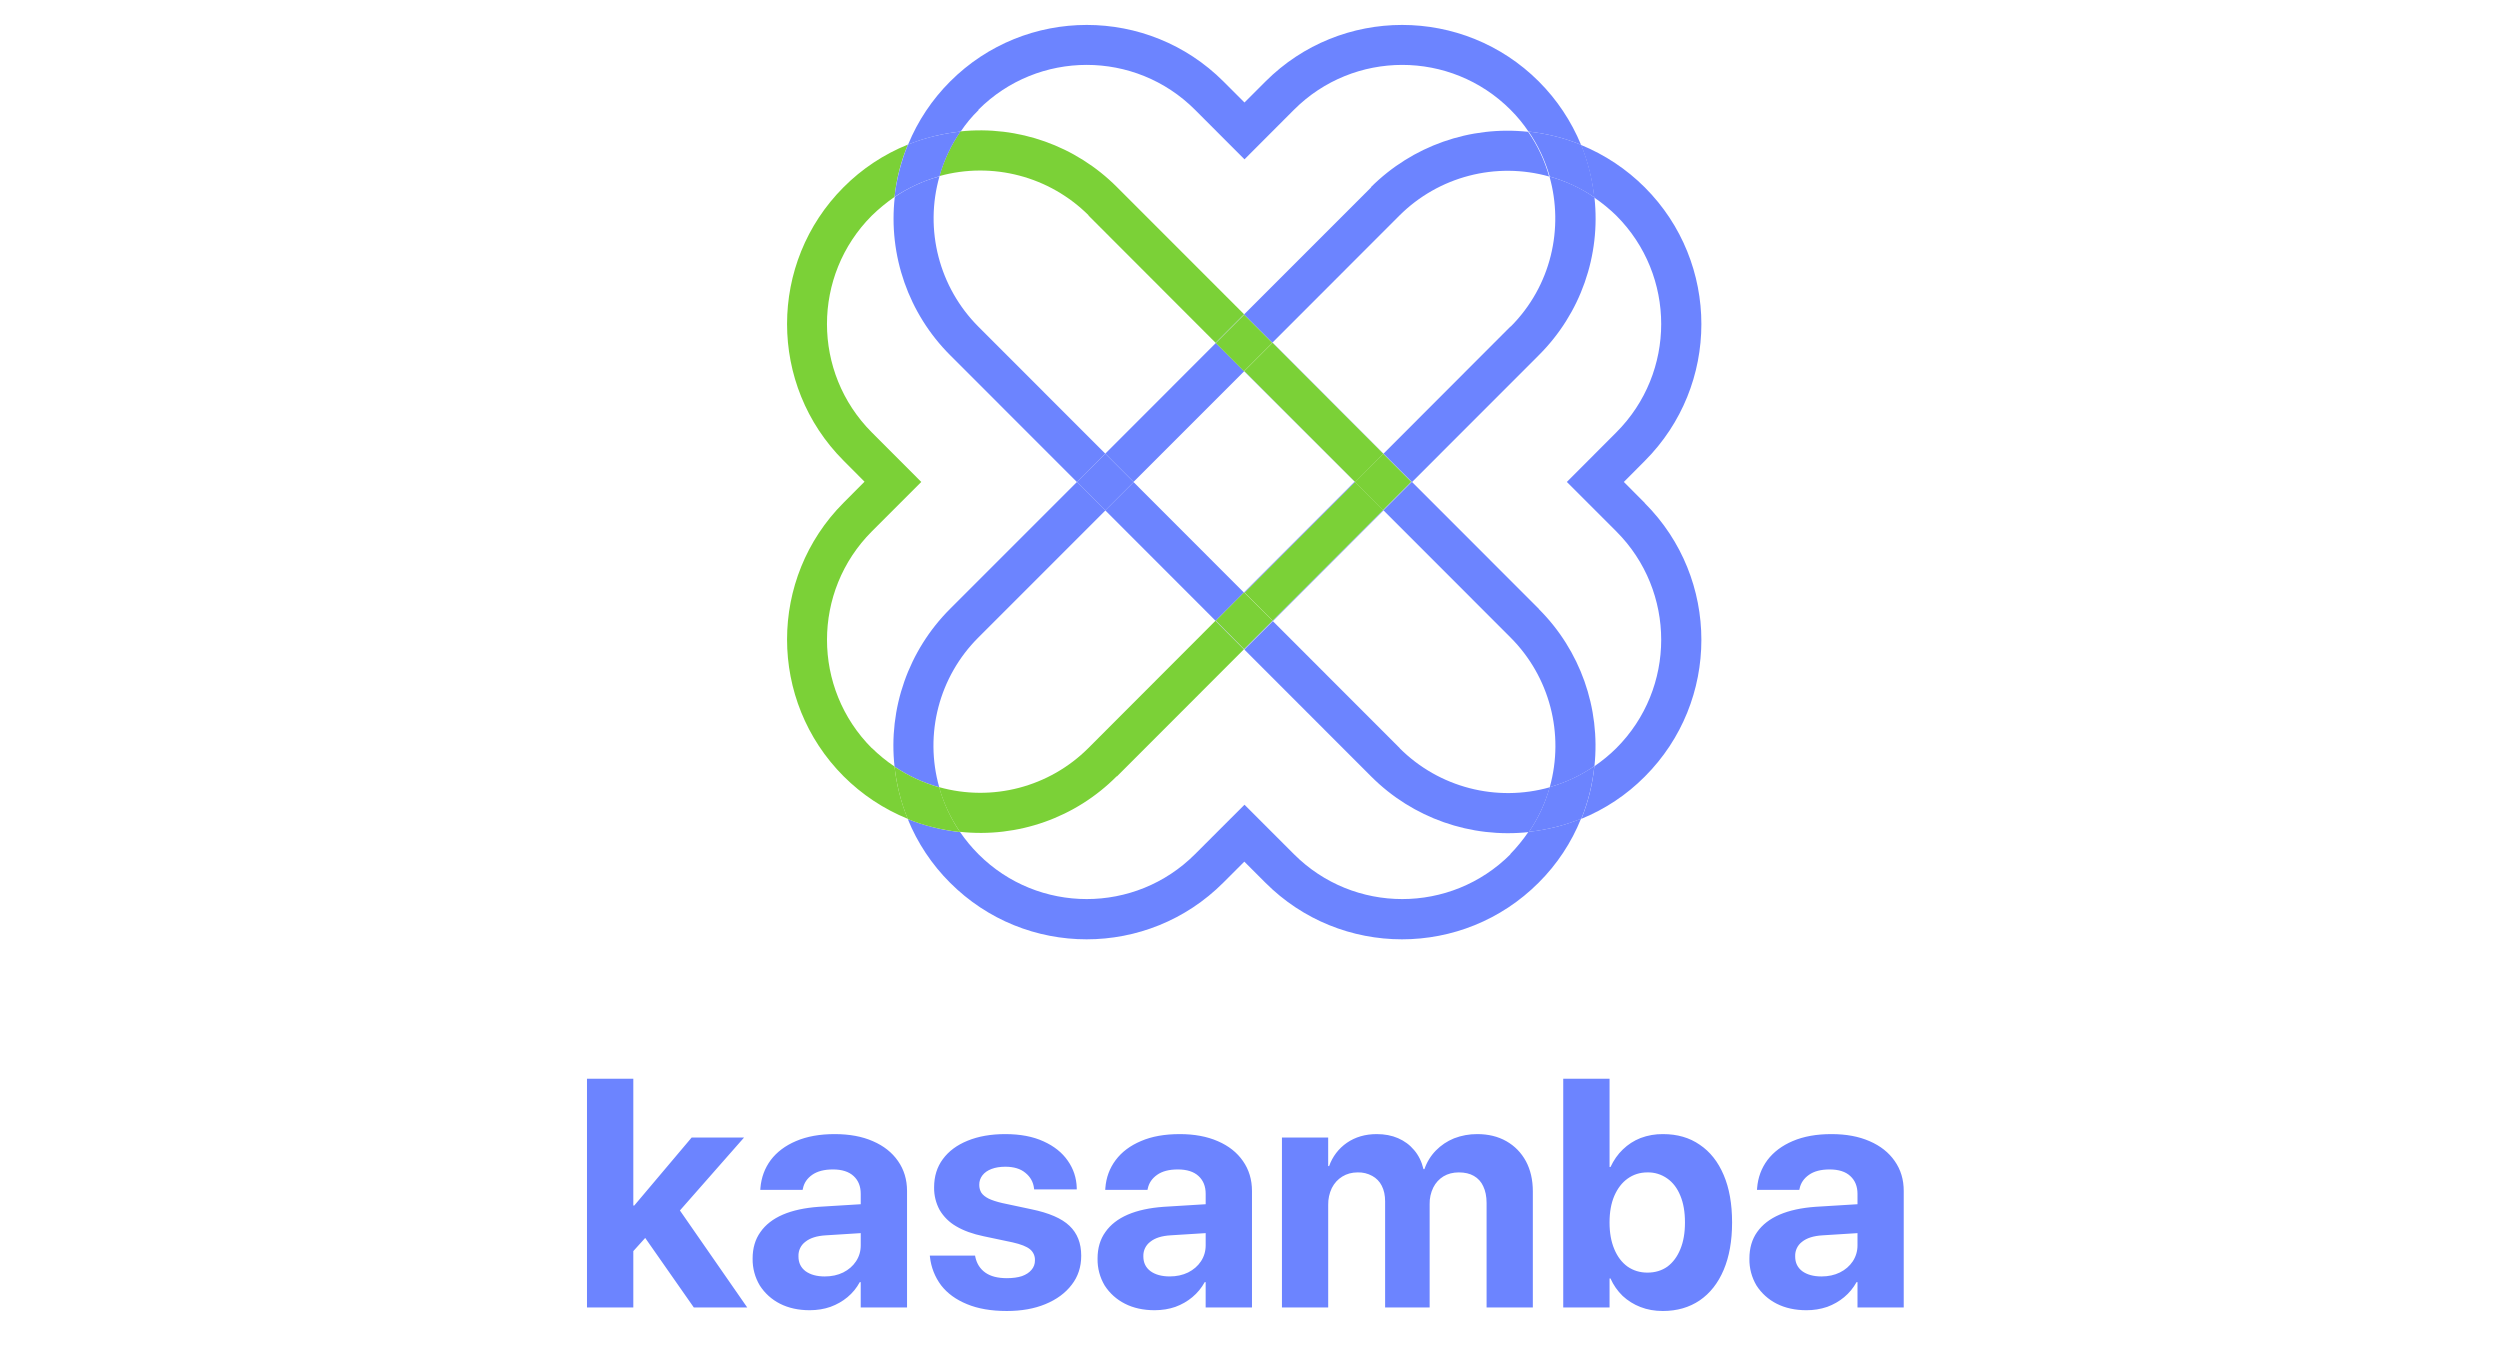
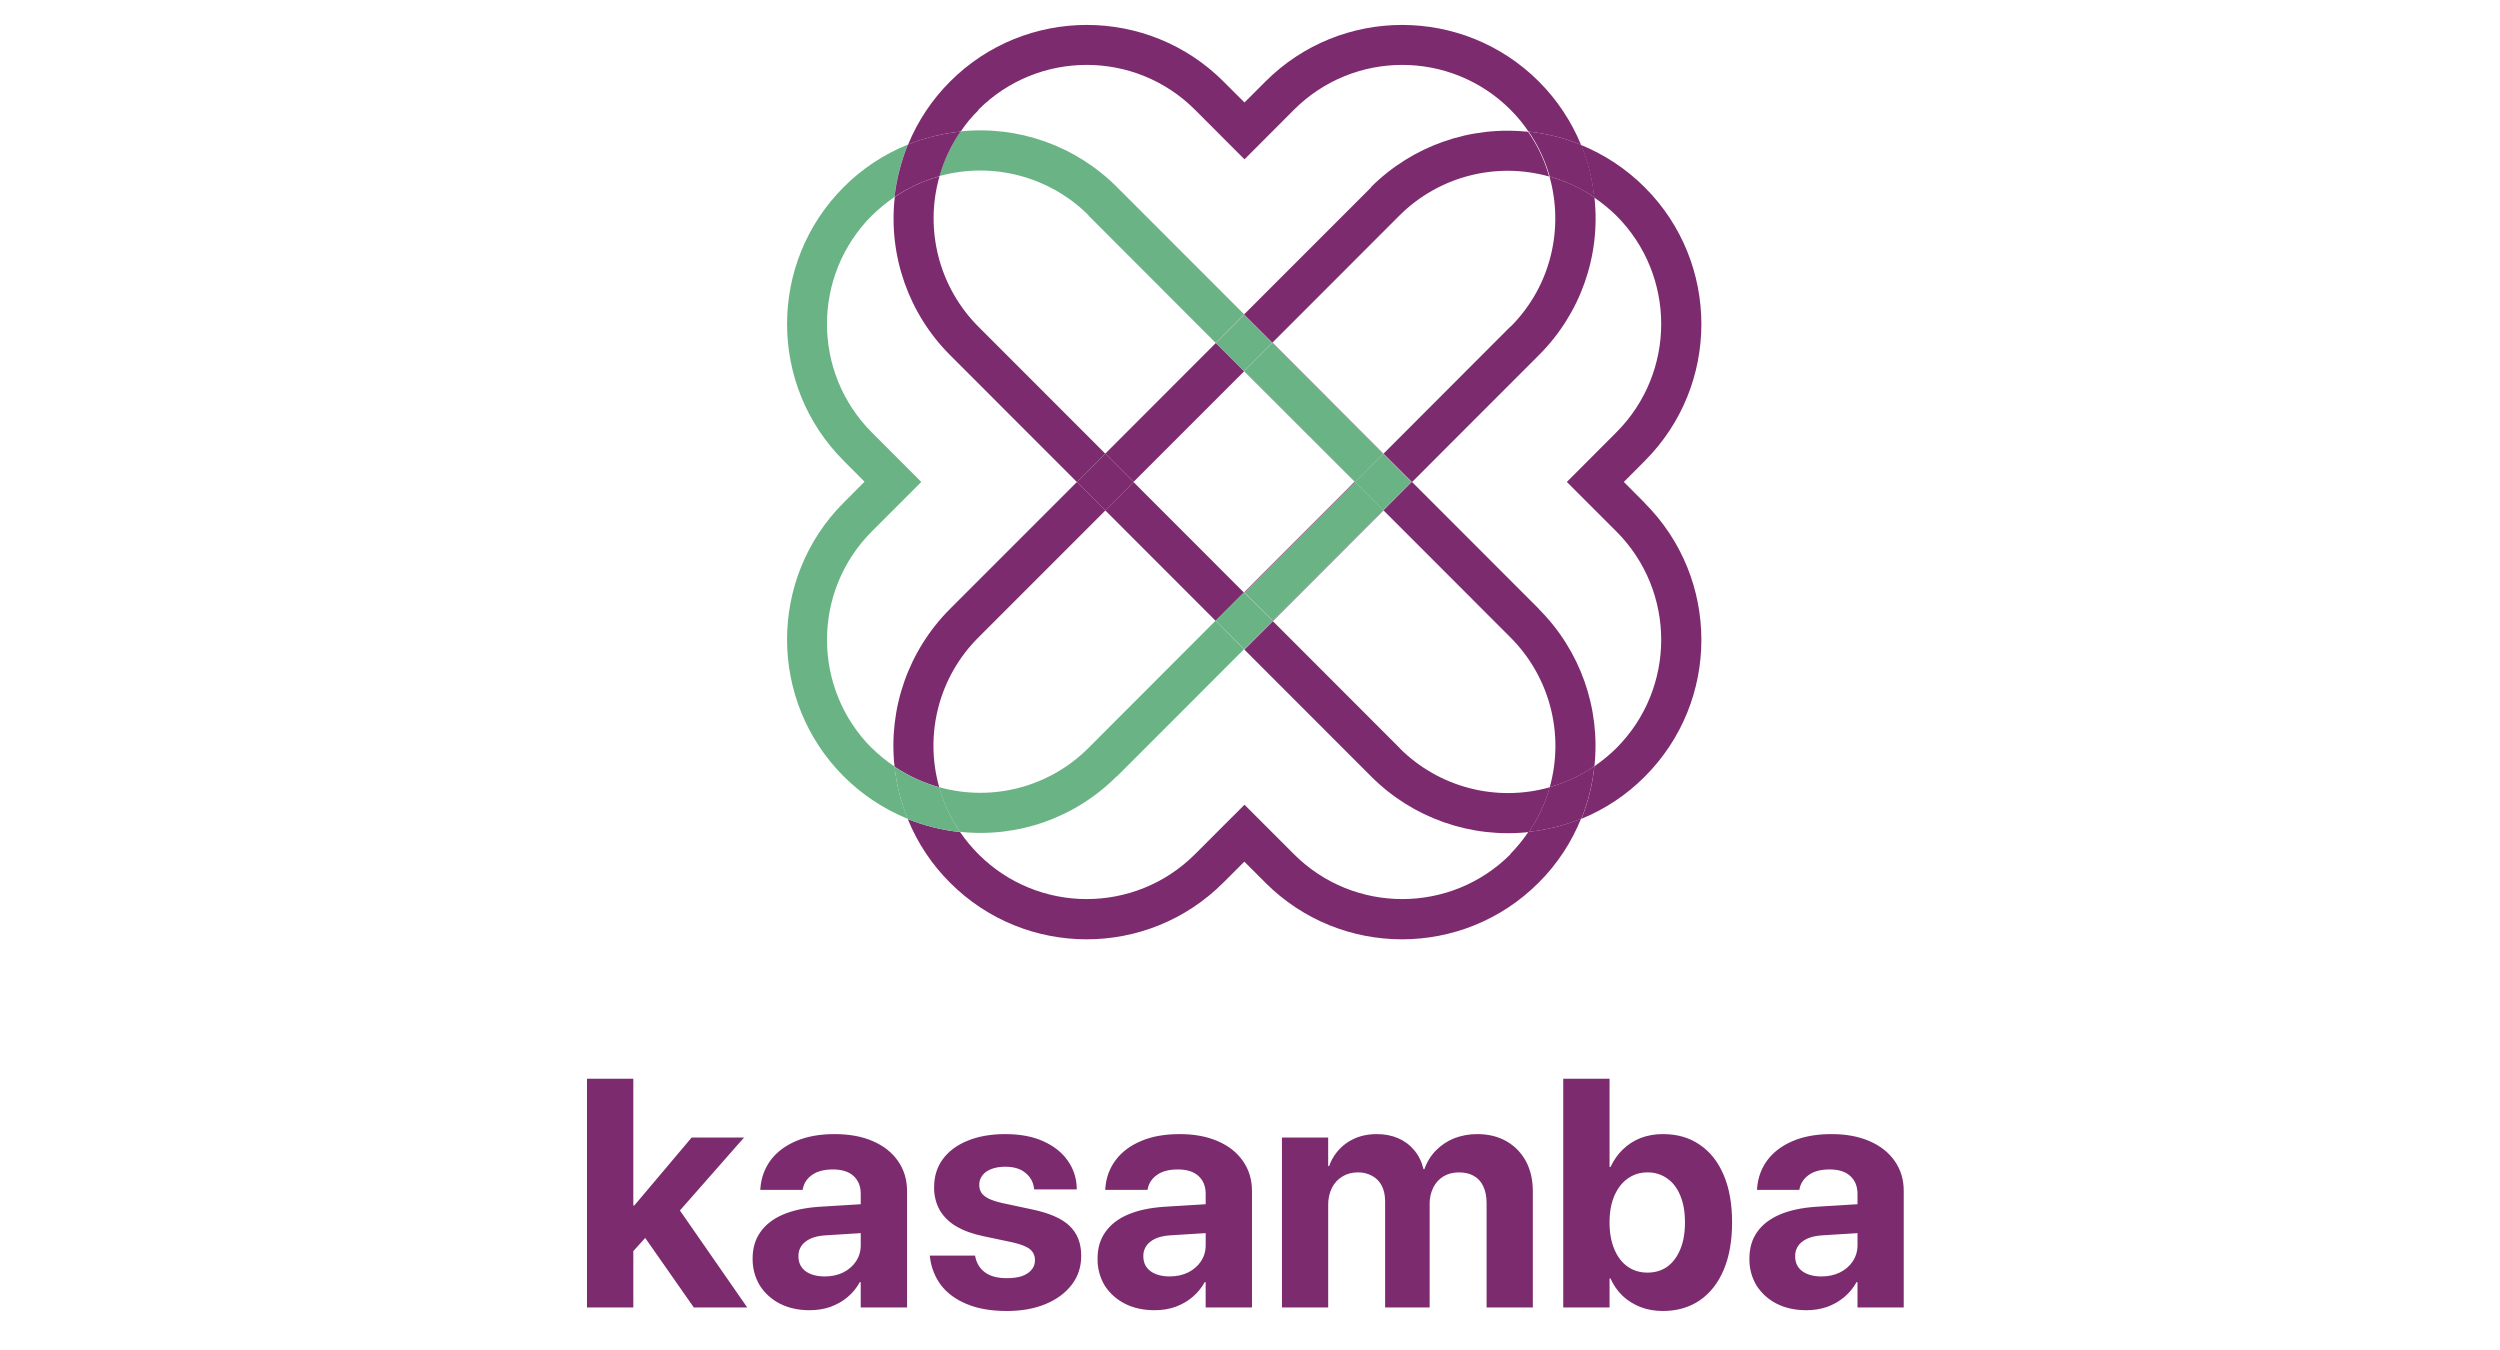
<svg xmlns="http://www.w3.org/2000/svg" width="126" height="68" fill="none" viewBox="0 0 126 68">
-   <path fill="#6c84ff" d="M55.714 25.724h-.008l5.565 5.565.008-.009zm-7.834-7.83 6.4 6.404v-.008l1.426-1.426-6.392-6.396a7.73 7.73 0 0 1-1.964-7.58 7.5 7.5 0 0 0-2.253 1.037 9.73 9.73 0 0 0 2.791 7.977zm21.829 7.804-5.574 5.578.021.021 5.574-5.577zm6.421-9.243-6.4 6.409 1.434 1.434 6.4-6.404a9.72 9.72 0 0 0 2.796-7.947 7.5 7.5 0 0 0-2.266-1.051c.733 2.601.091 5.517-1.963 7.572zM49.31 5.532a7.72 7.72 0 0 1 10.918 0l2.494 2.498 2.494-2.498a7.716 7.716 0 0 1 10.914 0c.35.349.647.715.905 1.098.904.1 1.8.319 2.649.668a9.8 9.8 0 0 0-2.128-3.192c-3.803-3.799-9.975-3.799-13.774 0l-1.06 1.06-1.06-1.06c-3.803-3.799-9.975-3.799-13.774 0a9.7 9.7 0 0 0-2.119 3.179 10 10 0 0 1 2.649-.655c.258-.383.556-.75.904-1.085z" />
-   <path fill="#6c84ff" d="m77.565 30.695-6.4-6.405-1.435 1.434 6.4 6.405a7.73 7.73 0 0 1 1.978 7.542 7.6 7.6 0 0 0 2.252-1.06 9.73 9.73 0 0 0-2.804-7.916zM64.144 17.273l-.009.009 5.59 5.59.005-.008zM49.31 32.129l6.404-6.405-1.434-1.434-6.405 6.405a9.74 9.74 0 0 0-2.79 7.946 7.9 7.9 0 0 0 2.252 1.038 7.7 7.7 0 0 1 1.973-7.55m26.82 10.923a7.716 7.716 0 0 1-10.914 0l-2.494-2.494-2.494 2.494a7.716 7.716 0 0 1-10.914 0 8 8 0 0 1-.926-1.116 10 10 0 0 1-2.636-.654 9.65 9.65 0 0 0 2.128 3.204c3.799 3.808 9.97 3.808 13.774 0l1.06-1.06 1.06 1.06c3.798 3.808 9.97 3.808 13.774 0a9.6 9.6 0 0 0 2.136-3.226 9.6 9.6 0 0 1-2.649.663 8.4 8.4 0 0 1-.922 1.129z" />
-   <path fill="#6c84ff" d="m71.134 24.277-1.421 1.425.017.022 1.434-1.426-1.434-1.434-.008.009zm-16.854.013-.008.008 1.434 1.426h.008zm8.42 5.565.022.021 5.582-5.578-5.582-5.586-.008.008 5.56 5.557z" />
-   <path fill="#7bd137" d="m56.292 39.132 6.4-6.405-1.434-1.438-6.4 6.409a7.7 7.7 0 0 1-7.53 1.973 7.6 7.6 0 0 0 1.051 2.252 9.67 9.67 0 0 0 7.904-2.8zm-12.353-1.425a7.734 7.734 0 0 1 0-10.923l2.493-2.494-2.494-2.498a7.734 7.734 0 0 1 0-10.924 9 9 0 0 1 1.146-.943 9.4 9.4 0 0 1 .676-2.64 9.7 9.7 0 0 0-3.243 2.15c-3.799 3.807-3.799 9.979 0 13.782l1.055 1.06-1.055 1.06c-3.799 3.807-3.799 9.98 0 13.787a9.8 9.8 0 0 0 3.235 2.145 9.7 9.7 0 0 1-.668-2.636 8 8 0 0 1-1.146-.935zM54.857 10.86l6.41 6.418 1.434-1.439-6.41-6.413a9.72 9.72 0 0 0-7.886-2.804 7.8 7.8 0 0 0-1.06 2.252 7.74 7.74 0 0 1 7.52 1.977z" />
-   <path fill="#6c84ff" d="m61.275 31.28-.009.009 1.435 1.438v-.012zM47.35 8.887a7.6 7.6 0 0 1 1.06-2.257c-.91.1-1.792.31-2.65.655a10 10 0 0 0-.676 2.64 7.9 7.9 0 0 1 2.253-1.038z" />
-   <path fill="#7bd137" d="m68.304 24.294-5.573 5.578 1.408 1.408 5.574-5.578z" />
-   <path fill="#7bd137" d="m62.714 18.72.008-.008 5.582 5.586 1.417-1.425-5.586-5.595-1.434 1.434zM47.337 39.68a7.9 7.9 0 0 1-2.253-1.039c.1.896.319 1.792.668 2.64.844.345 1.74.556 2.636.655a7.7 7.7 0 0 1-1.051-2.257" />
-   <path fill="#7bd137" d="m69.717 22.873-1.421 1.42 1.408 1.414 1.422-1.426z" />
-   <path fill="#6c84ff" d="m82.897 25.35-1.055-1.06 1.055-1.06c3.803-3.808 3.803-9.98 0-13.787a9.8 9.8 0 0 0-3.213-2.137 9.8 9.8 0 0 1 .663 2.65c.397.27.763.568 1.116.912a7.726 7.726 0 0 1 0 10.923l-2.494 2.499 2.494 2.494a7.726 7.726 0 0 1 0 10.923c-.345.344-.72.646-1.107.913a9.6 9.6 0 0 1-.655 2.649 9.6 9.6 0 0 0 3.196-2.128c3.803-3.803 3.803-9.98 0-13.783zM69.114 9.434l-6.413 6.414 1.425 1.425 6.4-6.405a7.73 7.73 0 0 1 7.551-1.972 7.5 7.5 0 0 0-1.06-2.253 9.75 9.75 0 0 0-7.924 2.791zm1.434 28.273-6.392-6.397-1.434 1.435 6.392 6.396a9.74 9.74 0 0 0 7.942 2.795 7.7 7.7 0 0 0 1.052-2.257 7.73 7.73 0 0 1-7.56-1.964zM57.132 24.298l-1.426 1.422 5.565 5.565 1.421-1.422z" />
-   <path fill="#6c84ff" d="M78.095 8.896c.788.22 1.559.577 2.26 1.05a9.5 9.5 0 0 0-.662-2.648 9.8 9.8 0 0 0-2.65-.668 7.6 7.6 0 0 1 1.06 2.257zM64.13 31.276l-1.425 1.434.017.022 1.43-1.435zm-6.99-6.999 5.565-5.565-1.426-1.426-5.573 5.578 1.434 1.434zm5.578-8.434-.009.009 1.426 1.421.004-.004zM78.103 39.67a7.5 7.5 0 0 1-1.046 2.253 9.7 9.7 0 0 0 2.644-.663 9.7 9.7 0 0 0 .655-2.649 7.9 7.9 0 0 1-2.253 1.06" />
-   <path fill="#6c84ff" d="m55.706 22.864-1.426 1.421 1.43 1.435 1.426-1.426zm7.008-7.012H62.7l-1.422 1.421v.013z" />
-   <path fill="#7bd137" d="m62.722 29.885-.021-.03-1.422 1.425 1.422 1.435 1.434-1.435-1.413-1.404zm-.017-14.025-1.43 1.43 1.421 1.422 1.43-1.43z" />
-   <path fill="#6c84ff" d="M91.043 66.035q-.854 0-1.502-.33a2.6 2.6 0 0 1-1.014-.916 2.55 2.55 0 0 1-.357-1.345v-.015q0-.784.389-1.333.393-.56 1.136-.88.742-.317 1.804-.393l3.341-.205v1.455l-2.987.188q-.672.04-1.026.323a.87.87 0 0 0-.35.727v.016q-.001.471.358.742c.24.173.562.264.967.264q.519 0 .927-.2c.28-.138.492-.327.649-.559.157-.24.24-.51.24-.81V60.17q-.001-.566-.362-.896-.358-.335-1.046-.334-.654 0-1.037.271-.384.27-.472.688l-.016.07h-2.134l.008-.094q.064-.794.519-1.407.465-.614 1.277-.959.824-.352 1.95-.35 1.113-.001 1.926.358.813.352 1.262.998.457.65.455 1.51v5.872h-2.33V64.62h-.048c-.16.29-.37.546-.625.758q-.376.312-.852.488a3.2 3.2 0 0 1-1.05.169m-7.236.039c-.413 0-.786-.067-1.128-.2a2.8 2.8 0 0 1-.897-.559 2.8 2.8 0 0 1-.613-.88h-.047v1.462h-2.335V54.368h2.335v4.45h.047c.162-.346.366-.64.621-.884.26-.252.555-.444.896-.578a3.1 3.1 0 0 1 1.129-.197q1.079-.001 1.851.535.784.526 1.207 1.525.424.988.424 2.39v.008q0 1.386-.424 2.386t-1.207 1.536c-.523.354-1.14.535-1.86.535m-.775-1.934q.58 0 1.007-.303.42-.313.652-.88.234-.566.232-1.34v-.008q.002-.784-.232-1.345-.23-.567-.66-.868a1.66 1.66 0 0 0-.999-.307c-.38 0-.711.106-1.002.315q-.42.301-.668.868-.24.56-.24 1.337v.008q0 .773.24 1.34.236.567.668.88c.291.2.621.303 1.002.303M64.61 65.897v-8.565h2.33v1.439h.048a2.38 2.38 0 0 1 .896-1.175q.638-.437 1.501-.437.6-.001 1.077.205c.323.141.59.338.81.601q.336.392.472.96h.047a2.5 2.5 0 0 1 .574-.936c.263-.268.566-.472.92-.617a3.2 3.2 0 0 1 1.167-.213q.839-.001 1.47.358.63.359.983 1.006.349.65.35 1.517v5.857h-2.331v-5.27c0-.331-.06-.614-.17-.842a1.12 1.12 0 0 0-.471-.519q-.305-.177-.759-.177-.44 0-.774.2-.33.203-.511.559a1.8 1.8 0 0 0-.185.841v5.208H69.81v-5.346q.001-.46-.17-.79a1.14 1.14 0 0 0-.479-.495 1.43 1.43 0 0 0-.735-.177q-.437.001-.774.209-.337.206-.527.577a1.9 1.9 0 0 0-.184.853v5.17zm-6.415.138c-.57 0-1.074-.11-1.502-.33a2.6 2.6 0 0 1-1.018-.916 2.55 2.55 0 0 1-.358-1.345v-.015q0-.784.393-1.333.39-.56 1.133-.88.741-.317 1.808-.393l3.337-.205v1.455L59 62.26q-.673.04-1.022.323a.87.87 0 0 0-.353.727v.016q0 .471.361.742c.24.173.562.264.967.264q.517 0 .928-.2.413-.209.645-.559.24-.36.24-.81V60.17q0-.566-.358-.896-.36-.335-1.05-.334-.654 0-1.038.271-.383.27-.471.688l-.016.07h-2.13l.007-.094q.06-.794.52-1.407.46-.614 1.277-.959c.546-.236 1.199-.35 1.95-.35q1.106-.001 1.925.358.814.352 1.262.998.455.65.456 1.51v5.872h-2.335V64.62h-.047c-.161.29-.37.546-.625.758q-.374.312-.853.488-.478.167-1.045.169m-7.449.039q-1.18.001-2.012-.346-.83-.34-1.301-.947a2.9 2.9 0 0 1-.562-1.423l-.008-.075h2.28l.015.075q.11.503.503.782.39.279 1.085.28.447-.001.759-.103.313-.113.48-.314a.7.7 0 0 0 .176-.48v-.008a.68.68 0 0 0-.247-.55q-.249-.208-.88-.35l-1.455-.307q-.829-.172-1.388-.503a2.3 2.3 0 0 1-.833-.821 2.3 2.3 0 0 1-.279-1.136v-.008c0-.546.145-1.022.44-1.419q.44-.601 1.246-.928.816-.335 1.903-.334 1.13 0 1.926.366.797.36 1.222.975.43.612.452 1.367v.08h-2.146l-.008-.064c-.04-.31-.18-.566-.432-.77q-.366-.309-1.014-.31-.402.001-.696.113-.296.112-.456.319a.75.75 0 0 0-.161.48v.007q0 .217.106.393.113.166.366.295.257.124.687.224l1.455.31q1.35.277 1.934.838.59.561.59 1.501v.008q.001.844-.48 1.462-.477.626-1.325.975-.838.347-1.942.346m-9.936-.039q-.855 0-1.502-.33a2.6 2.6 0 0 1-1.014-.916 2.55 2.55 0 0 1-.362-1.345v-.015q0-.784.393-1.333.39-.56 1.133-.88.744-.317 1.808-.393l3.337-.205v1.455l-2.988.188q-.67.04-1.022.323a.86.86 0 0 0-.35.727v.016q-.001.471.358.742c.24.173.562.264.967.264q.52 0 .928-.2.413-.209.645-.559.24-.36.24-.81V60.17q0-.566-.358-.896-.361-.335-1.046-.334-.653 0-1.042.271-.383.27-.467.688l-.016.07h-2.134l.007-.094q.066-.794.52-1.407.464-.614 1.277-.959.824-.352 1.95-.35c.738 0 1.383.118 1.925.358q.814.352 1.262.998.455.65.456 1.51v5.872H43.38V64.62h-.047c-.157.29-.365.546-.621.758-.252.209-.535.37-.857.488q-.478.167-1.045.169m-11.226-.138V54.368h2.335v11.53zm5.385 0-2.646-3.785 1.478-1.777 3.86 5.562zm-3.337-2.523V60.76h.334l2.893-3.428H37.5l-3.954 4.497h-.519z" />
+   <path fill="#7d2b6f" d="M55.714 25.724h-.008l5.565 5.565.008-.009zm-7.834-7.83 6.4 6.404v-.008l1.426-1.426-6.392-6.396a7.73 7.73 0 0 1-1.964-7.58 7.5 7.5 0 0 0-2.253 1.037 9.73 9.73 0 0 0 2.791 7.977zm21.829 7.804-5.574 5.578.021.021 5.574-5.577zm6.421-9.243-6.4 6.409 1.434 1.434 6.4-6.404a9.72 9.72 0 0 0 2.796-7.947 7.5 7.5 0 0 0-2.266-1.051c.733 2.601.091 5.517-1.963 7.572zM49.31 5.532a7.72 7.72 0 0 1 10.918 0l2.494 2.498 2.494-2.498a7.716 7.716 0 0 1 10.914 0c.35.349.647.715.905 1.098.904.1 1.8.319 2.649.668a9.8 9.8 0 0 0-2.128-3.192c-3.803-3.799-9.975-3.799-13.774 0l-1.06 1.06-1.06-1.06c-3.803-3.799-9.975-3.799-13.774 0a9.7 9.7 0 0 0-2.119 3.179 10 10 0 0 1 2.649-.655c.258-.383.556-.75.904-1.085z" />
+   <path fill="#7d2b6f" d="m77.565 30.695-6.4-6.405-1.435 1.434 6.4 6.405a7.73 7.73 0 0 1 1.978 7.542 7.6 7.6 0 0 0 2.252-1.06 9.73 9.73 0 0 0-2.804-7.916zM64.144 17.273l-.009.009 5.59 5.59.005-.008zM49.31 32.129l6.404-6.405-1.434-1.434-6.405 6.405a9.74 9.74 0 0 0-2.79 7.946 7.9 7.9 0 0 0 2.252 1.038 7.7 7.7 0 0 1 1.973-7.55m26.82 10.923a7.716 7.716 0 0 1-10.914 0l-2.494-2.494-2.494 2.494a7.716 7.716 0 0 1-10.914 0 8 8 0 0 1-.926-1.116 10 10 0 0 1-2.636-.654 9.65 9.65 0 0 0 2.128 3.204c3.799 3.808 9.97 3.808 13.774 0l1.06-1.06 1.06 1.06c3.798 3.808 9.97 3.808 13.774 0a9.6 9.6 0 0 0 2.136-3.226 9.6 9.6 0 0 1-2.649.663 8.4 8.4 0 0 1-.922 1.129z" />
+   <path fill="#7d2b6f" d="m71.134 24.277-1.421 1.425.017.022 1.434-1.426-1.434-1.434-.008.009zm-16.854.013-.008.008 1.434 1.426h.008zm8.42 5.565.022.021 5.582-5.578-5.582-5.586-.008.008 5.56 5.557z" />
+   <path fill="#6ab385" d="m56.292 39.132 6.4-6.405-1.434-1.438-6.4 6.409a7.7 7.7 0 0 1-7.53 1.973 7.6 7.6 0 0 0 1.051 2.252 9.67 9.67 0 0 0 7.904-2.8zm-12.353-1.425a7.734 7.734 0 0 1 0-10.923l2.493-2.494-2.494-2.498a7.734 7.734 0 0 1 0-10.924 9 9 0 0 1 1.146-.943 9.4 9.4 0 0 1 .676-2.64 9.7 9.7 0 0 0-3.243 2.15c-3.799 3.807-3.799 9.979 0 13.782l1.055 1.06-1.055 1.06c-3.799 3.807-3.799 9.98 0 13.787a9.8 9.8 0 0 0 3.235 2.145 9.7 9.7 0 0 1-.668-2.636 8 8 0 0 1-1.146-.935zM54.857 10.86l6.41 6.418 1.434-1.439-6.41-6.413a9.72 9.72 0 0 0-7.886-2.804 7.8 7.8 0 0 0-1.06 2.252 7.74 7.74 0 0 1 7.52 1.977z" />
+   <path fill="#7d2b6f" d="m61.275 31.28-.009.009 1.435 1.438v-.012zM47.35 8.887a7.6 7.6 0 0 1 1.06-2.257c-.91.1-1.792.31-2.65.655a10 10 0 0 0-.676 2.64 7.9 7.9 0 0 1 2.253-1.038z" />
+   <path fill="#6ab385" d="m68.304 24.294-5.573 5.578 1.408 1.408 5.574-5.578z" />
+   <path fill="#6ab385" d="m62.714 18.72.008-.008 5.582 5.586 1.417-1.425-5.586-5.595-1.434 1.434zM47.337 39.68a7.9 7.9 0 0 1-2.253-1.039c.1.896.319 1.792.668 2.64.844.345 1.74.556 2.636.655a7.7 7.7 0 0 1-1.051-2.257" />
+   <path fill="#6ab385" d="m69.717 22.873-1.421 1.42 1.408 1.414 1.422-1.426z" />
+   <path fill="#7d2b6f" d="m82.897 25.35-1.055-1.06 1.055-1.06c3.803-3.808 3.803-9.98 0-13.787a9.8 9.8 0 0 0-3.213-2.137 9.8 9.8 0 0 1 .663 2.65c.397.27.763.568 1.116.912a7.726 7.726 0 0 1 0 10.923l-2.494 2.499 2.494 2.494a7.726 7.726 0 0 1 0 10.923c-.345.344-.72.646-1.107.913a9.6 9.6 0 0 1-.655 2.649 9.6 9.6 0 0 0 3.196-2.128c3.803-3.803 3.803-9.98 0-13.783zM69.114 9.434l-6.413 6.414 1.425 1.425 6.4-6.405a7.73 7.73 0 0 1 7.551-1.972 7.5 7.5 0 0 0-1.06-2.253 9.75 9.75 0 0 0-7.924 2.791zm1.434 28.273-6.392-6.397-1.434 1.435 6.392 6.396a9.74 9.74 0 0 0 7.942 2.795 7.7 7.7 0 0 0 1.052-2.257 7.73 7.73 0 0 1-7.56-1.964zM57.132 24.298l-1.426 1.422 5.565 5.565 1.421-1.422z" />
+   <path fill="#7d2b6f" d="M78.095 8.896c.788.22 1.559.577 2.26 1.05a9.5 9.5 0 0 0-.662-2.648 9.8 9.8 0 0 0-2.65-.668 7.6 7.6 0 0 1 1.06 2.257zM64.13 31.276l-1.425 1.434.017.022 1.43-1.435zm-6.99-6.999 5.565-5.565-1.426-1.426-5.573 5.578 1.434 1.434zm5.578-8.434-.009.009 1.426 1.421.004-.004zM78.103 39.67a7.5 7.5 0 0 1-1.046 2.253 9.7 9.7 0 0 0 2.644-.663 9.7 9.7 0 0 0 .655-2.649 7.9 7.9 0 0 1-2.253 1.06" />
+   <path fill="#7d2b6f" d="m55.706 22.864-1.426 1.421 1.43 1.435 1.426-1.426zm7.008-7.012H62.7l-1.422 1.421v.013z" />
+   <path fill="#6ab385" d="m62.722 29.885-.021-.03-1.422 1.425 1.422 1.435 1.434-1.435-1.413-1.404zm-.017-14.025-1.43 1.43 1.421 1.422 1.43-1.43z" />
+   <path fill="#7d2b6f" d="M91.043 66.035q-.854 0-1.502-.33a2.6 2.6 0 0 1-1.014-.916 2.55 2.55 0 0 1-.357-1.345v-.015q0-.784.389-1.333.393-.56 1.136-.88.742-.317 1.804-.393l3.341-.205v1.455l-2.987.188q-.672.04-1.026.323a.87.87 0 0 0-.35.727v.016q-.001.471.358.742c.24.173.562.264.967.264q.519 0 .927-.2c.28-.138.492-.327.649-.559.157-.24.24-.51.24-.81V60.17q-.001-.566-.362-.896-.358-.335-1.046-.334-.654 0-1.037.271-.384.27-.472.688l-.016.07h-2.134l.008-.094q.064-.794.519-1.407.465-.614 1.277-.959.824-.352 1.95-.35 1.113-.001 1.926.358.813.352 1.262.998.457.65.455 1.51v5.872h-2.33V64.62h-.048c-.16.29-.37.546-.625.758q-.376.312-.852.488a3.2 3.2 0 0 1-1.05.169m-7.236.039c-.413 0-.786-.067-1.128-.2a2.8 2.8 0 0 1-.897-.559 2.8 2.8 0 0 1-.613-.88h-.047v1.462h-2.335V54.368h2.335v4.45h.047c.162-.346.366-.64.621-.884.26-.252.555-.444.896-.578a3.1 3.1 0 0 1 1.129-.197q1.079-.001 1.851.535.784.526 1.207 1.525.424.988.424 2.39v.008q0 1.386-.424 2.386t-1.207 1.536c-.523.354-1.14.535-1.86.535m-.775-1.934q.58 0 1.007-.303.42-.313.652-.88.234-.566.232-1.34v-.008q.002-.784-.232-1.345-.23-.567-.66-.868a1.66 1.66 0 0 0-.999-.307c-.38 0-.711.106-1.002.315q-.42.301-.668.868-.24.56-.24 1.337v.008q0 .773.24 1.34.236.567.668.88c.291.2.621.303 1.002.303M64.61 65.897v-8.565h2.33v1.439h.048a2.38 2.38 0 0 1 .896-1.175q.638-.437 1.501-.437.6-.001 1.077.205c.323.141.59.338.81.601q.336.392.472.96h.047a2.5 2.5 0 0 1 .574-.936c.263-.268.566-.472.92-.617a3.2 3.2 0 0 1 1.167-.213q.839-.001 1.47.358.63.359.983 1.006.349.65.35 1.517v5.857h-2.331v-5.27c0-.331-.06-.614-.17-.842a1.12 1.12 0 0 0-.471-.519q-.305-.177-.759-.177-.44 0-.774.2-.33.203-.511.559a1.8 1.8 0 0 0-.185.841v5.208H69.81v-5.346q.001-.46-.17-.79a1.14 1.14 0 0 0-.479-.495 1.43 1.43 0 0 0-.735-.177q-.437.001-.774.209-.337.206-.527.577a1.9 1.9 0 0 0-.184.853v5.17zm-6.415.138c-.57 0-1.074-.11-1.502-.33a2.6 2.6 0 0 1-1.018-.916 2.55 2.55 0 0 1-.358-1.345v-.015q0-.784.393-1.333.39-.56 1.133-.88.741-.317 1.808-.393l3.337-.205v1.455L59 62.26q-.673.04-1.022.323a.87.87 0 0 0-.353.727v.016q0 .471.361.742c.24.173.562.264.967.264q.517 0 .928-.2.413-.209.645-.559.24-.36.24-.81V60.17q0-.566-.358-.896-.36-.335-1.05-.334-.654 0-1.038.271-.383.27-.471.688l-.016.07h-2.13l.007-.094q.06-.794.52-1.407.46-.614 1.277-.959c.546-.236 1.199-.35 1.95-.35q1.106-.001 1.925.358.814.352 1.262.998.455.65.456 1.51v5.872h-2.335V64.62h-.047c-.161.29-.37.546-.625.758q-.374.312-.853.488-.478.167-1.045.169m-7.449.039q-1.18.001-2.012-.346-.83-.34-1.301-.947a2.9 2.9 0 0 1-.562-1.423l-.008-.075h2.28l.015.075q.11.503.503.782.39.279 1.085.28.447-.001.759-.103.313-.113.48-.314a.7.7 0 0 0 .176-.48v-.008a.68.68 0 0 0-.247-.55q-.249-.208-.88-.35l-1.455-.307q-.829-.172-1.388-.503a2.3 2.3 0 0 1-.833-.821 2.3 2.3 0 0 1-.279-1.136v-.008c0-.546.145-1.022.44-1.419q.44-.601 1.246-.928.816-.335 1.903-.334 1.13 0 1.926.366.797.36 1.222.975.43.612.452 1.367v.08h-2.146l-.008-.064c-.04-.31-.18-.566-.432-.77q-.366-.309-1.014-.31-.402.001-.696.113-.296.112-.456.319a.75.75 0 0 0-.161.48v.007q0 .217.106.393.113.166.366.295.257.124.687.224l1.455.31q1.35.277 1.934.838.59.561.59 1.501v.008q.001.844-.48 1.462-.477.626-1.325.975-.838.347-1.942.346m-9.936-.039q-.855 0-1.502-.33a2.6 2.6 0 0 1-1.014-.916 2.55 2.55 0 0 1-.362-1.345v-.015q0-.784.393-1.333.39-.56 1.133-.88.744-.317 1.808-.393l3.337-.205v1.455l-2.988.188q-.67.04-1.022.323a.86.86 0 0 0-.35.727v.016q-.001.471.358.742c.24.173.562.264.967.264q.52 0 .928-.2.413-.209.645-.559.24-.36.24-.81V60.17q0-.566-.358-.896-.361-.335-1.046-.334-.653 0-1.042.271-.383.27-.467.688l-.016.07h-2.134l.007-.094q.066-.794.52-1.407.464-.614 1.277-.959.824-.352 1.95-.35c.738 0 1.383.118 1.925.358q.814.352 1.262.998.455.65.456 1.51v5.872H43.38V64.62h-.047c-.157.29-.365.546-.621.758-.252.209-.535.37-.857.488q-.478.167-1.045.169m-11.226-.138V54.368h2.335v11.53zm5.385 0-2.646-3.785 1.478-1.777 3.86 5.562zm-3.337-2.523V60.76h.334l2.893-3.428H37.5l-3.954 4.497h-.519z" />
</svg>
